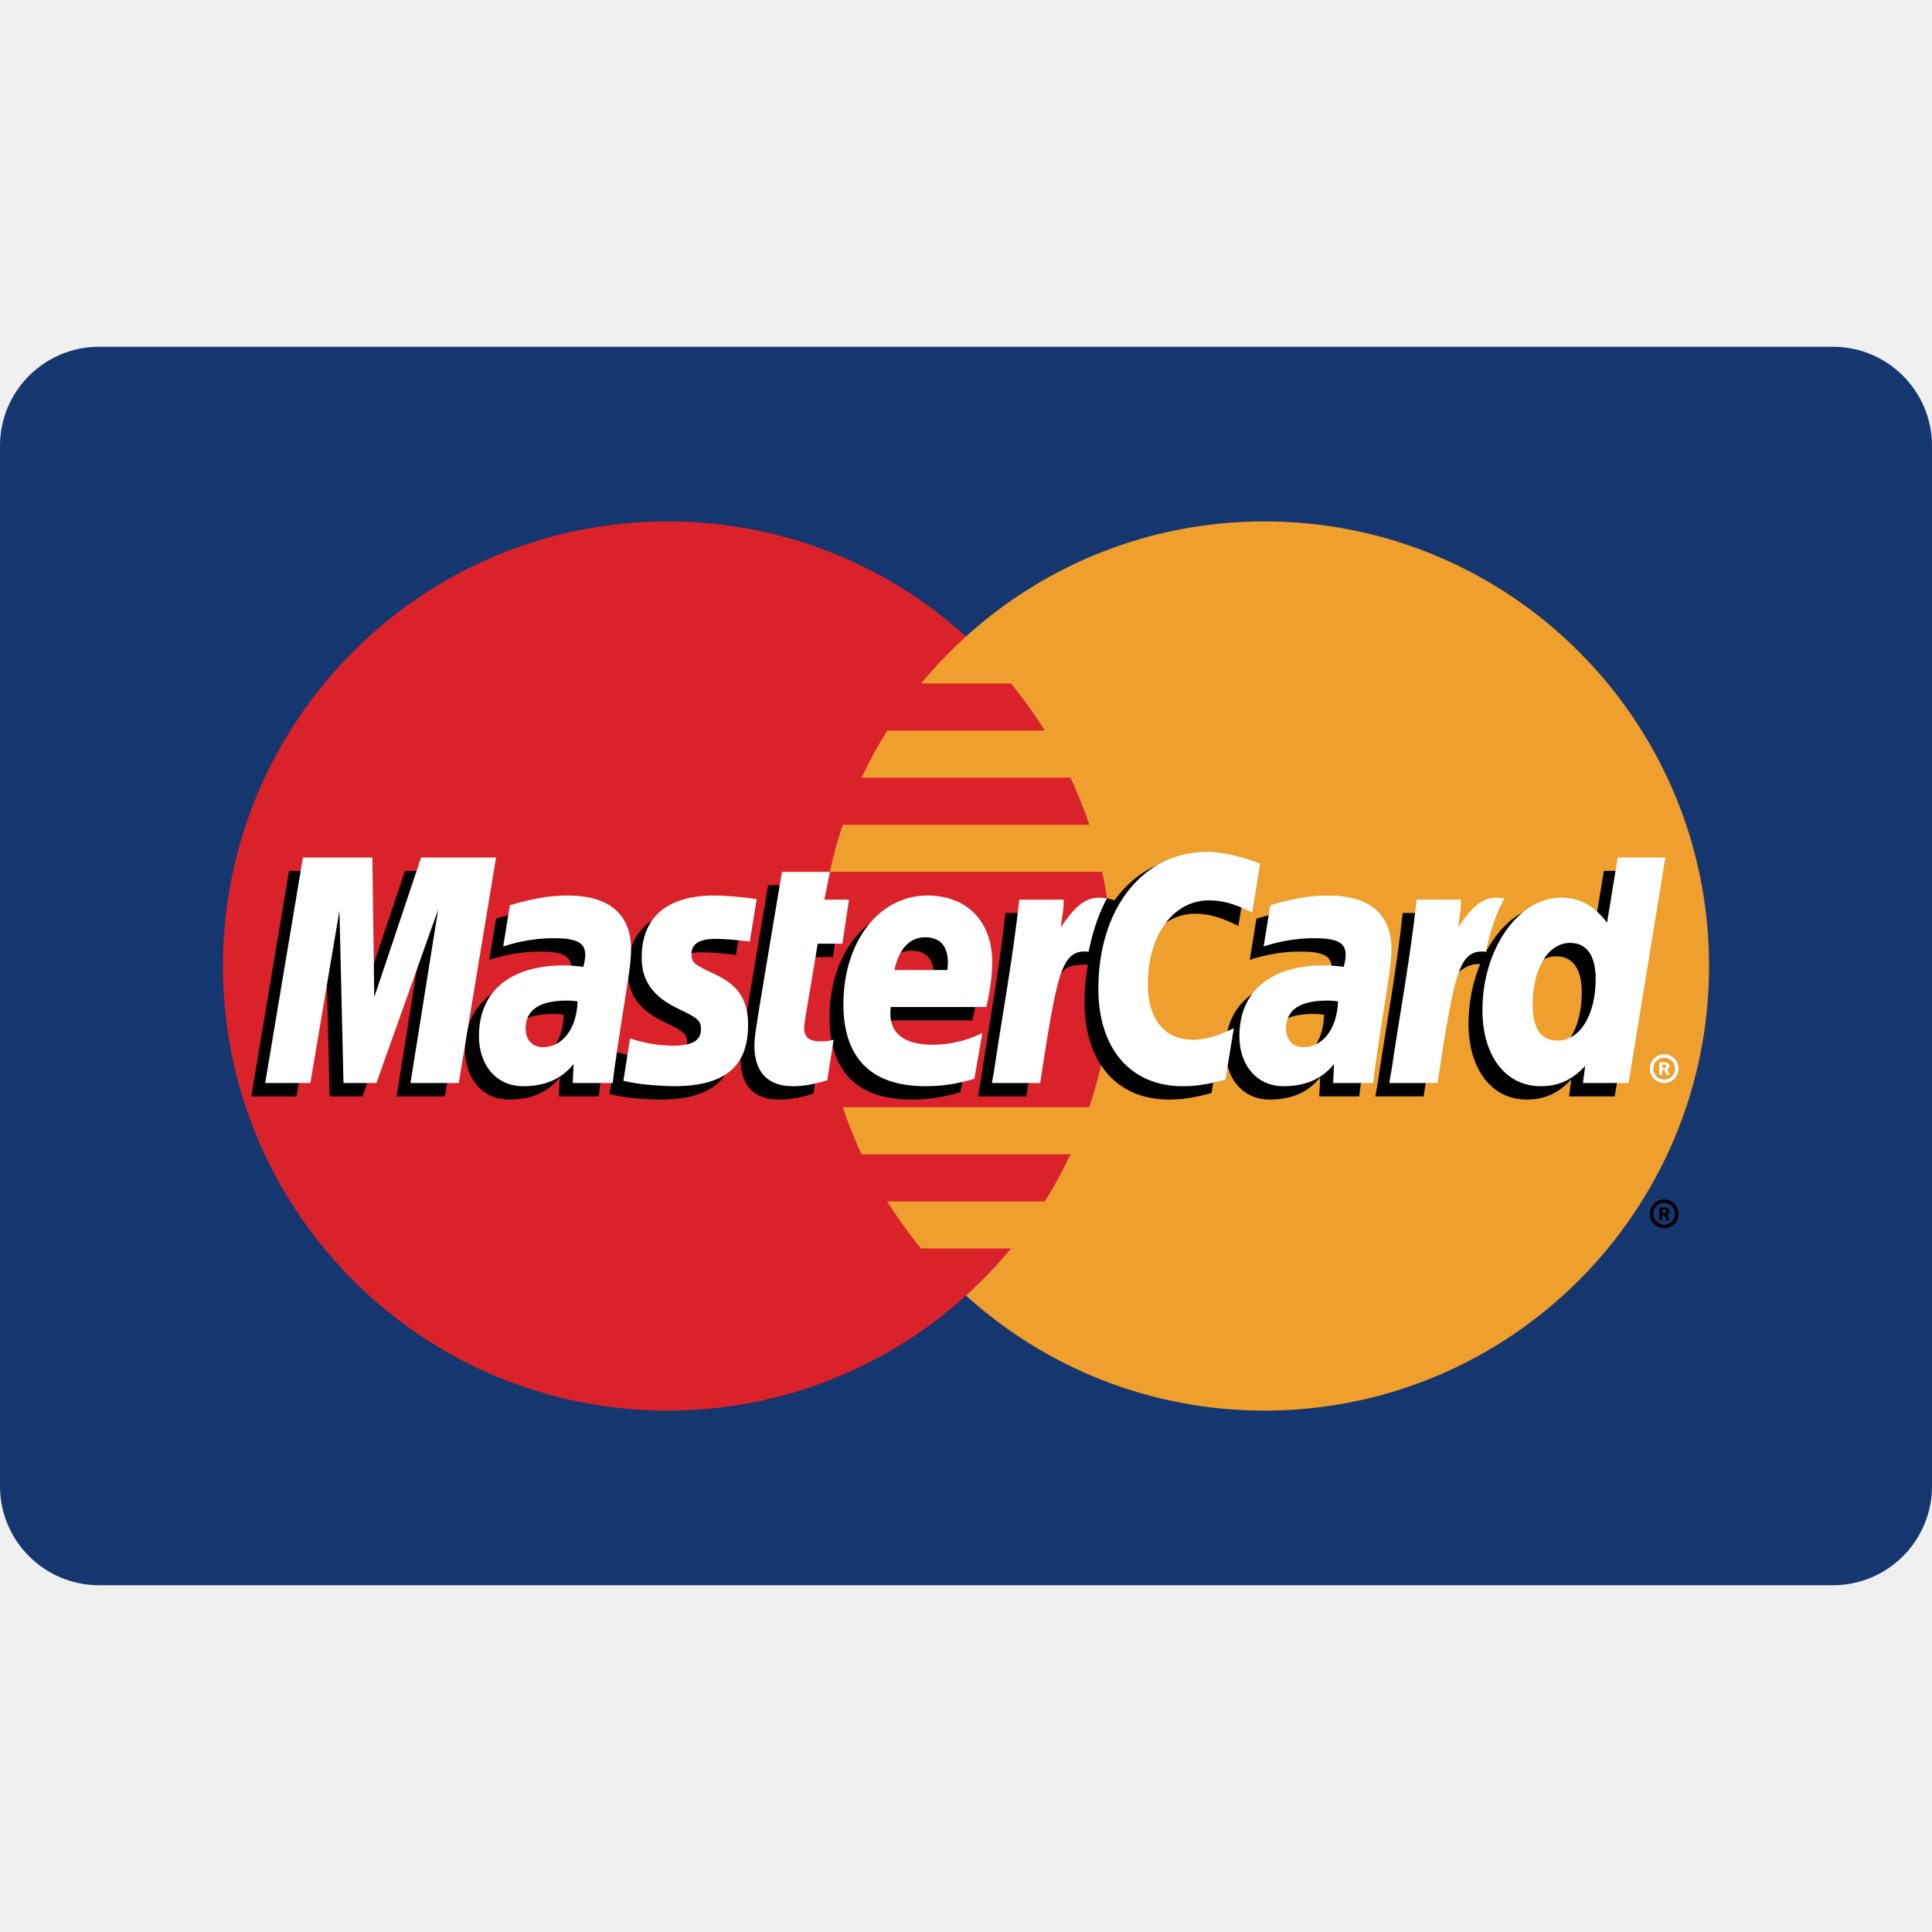
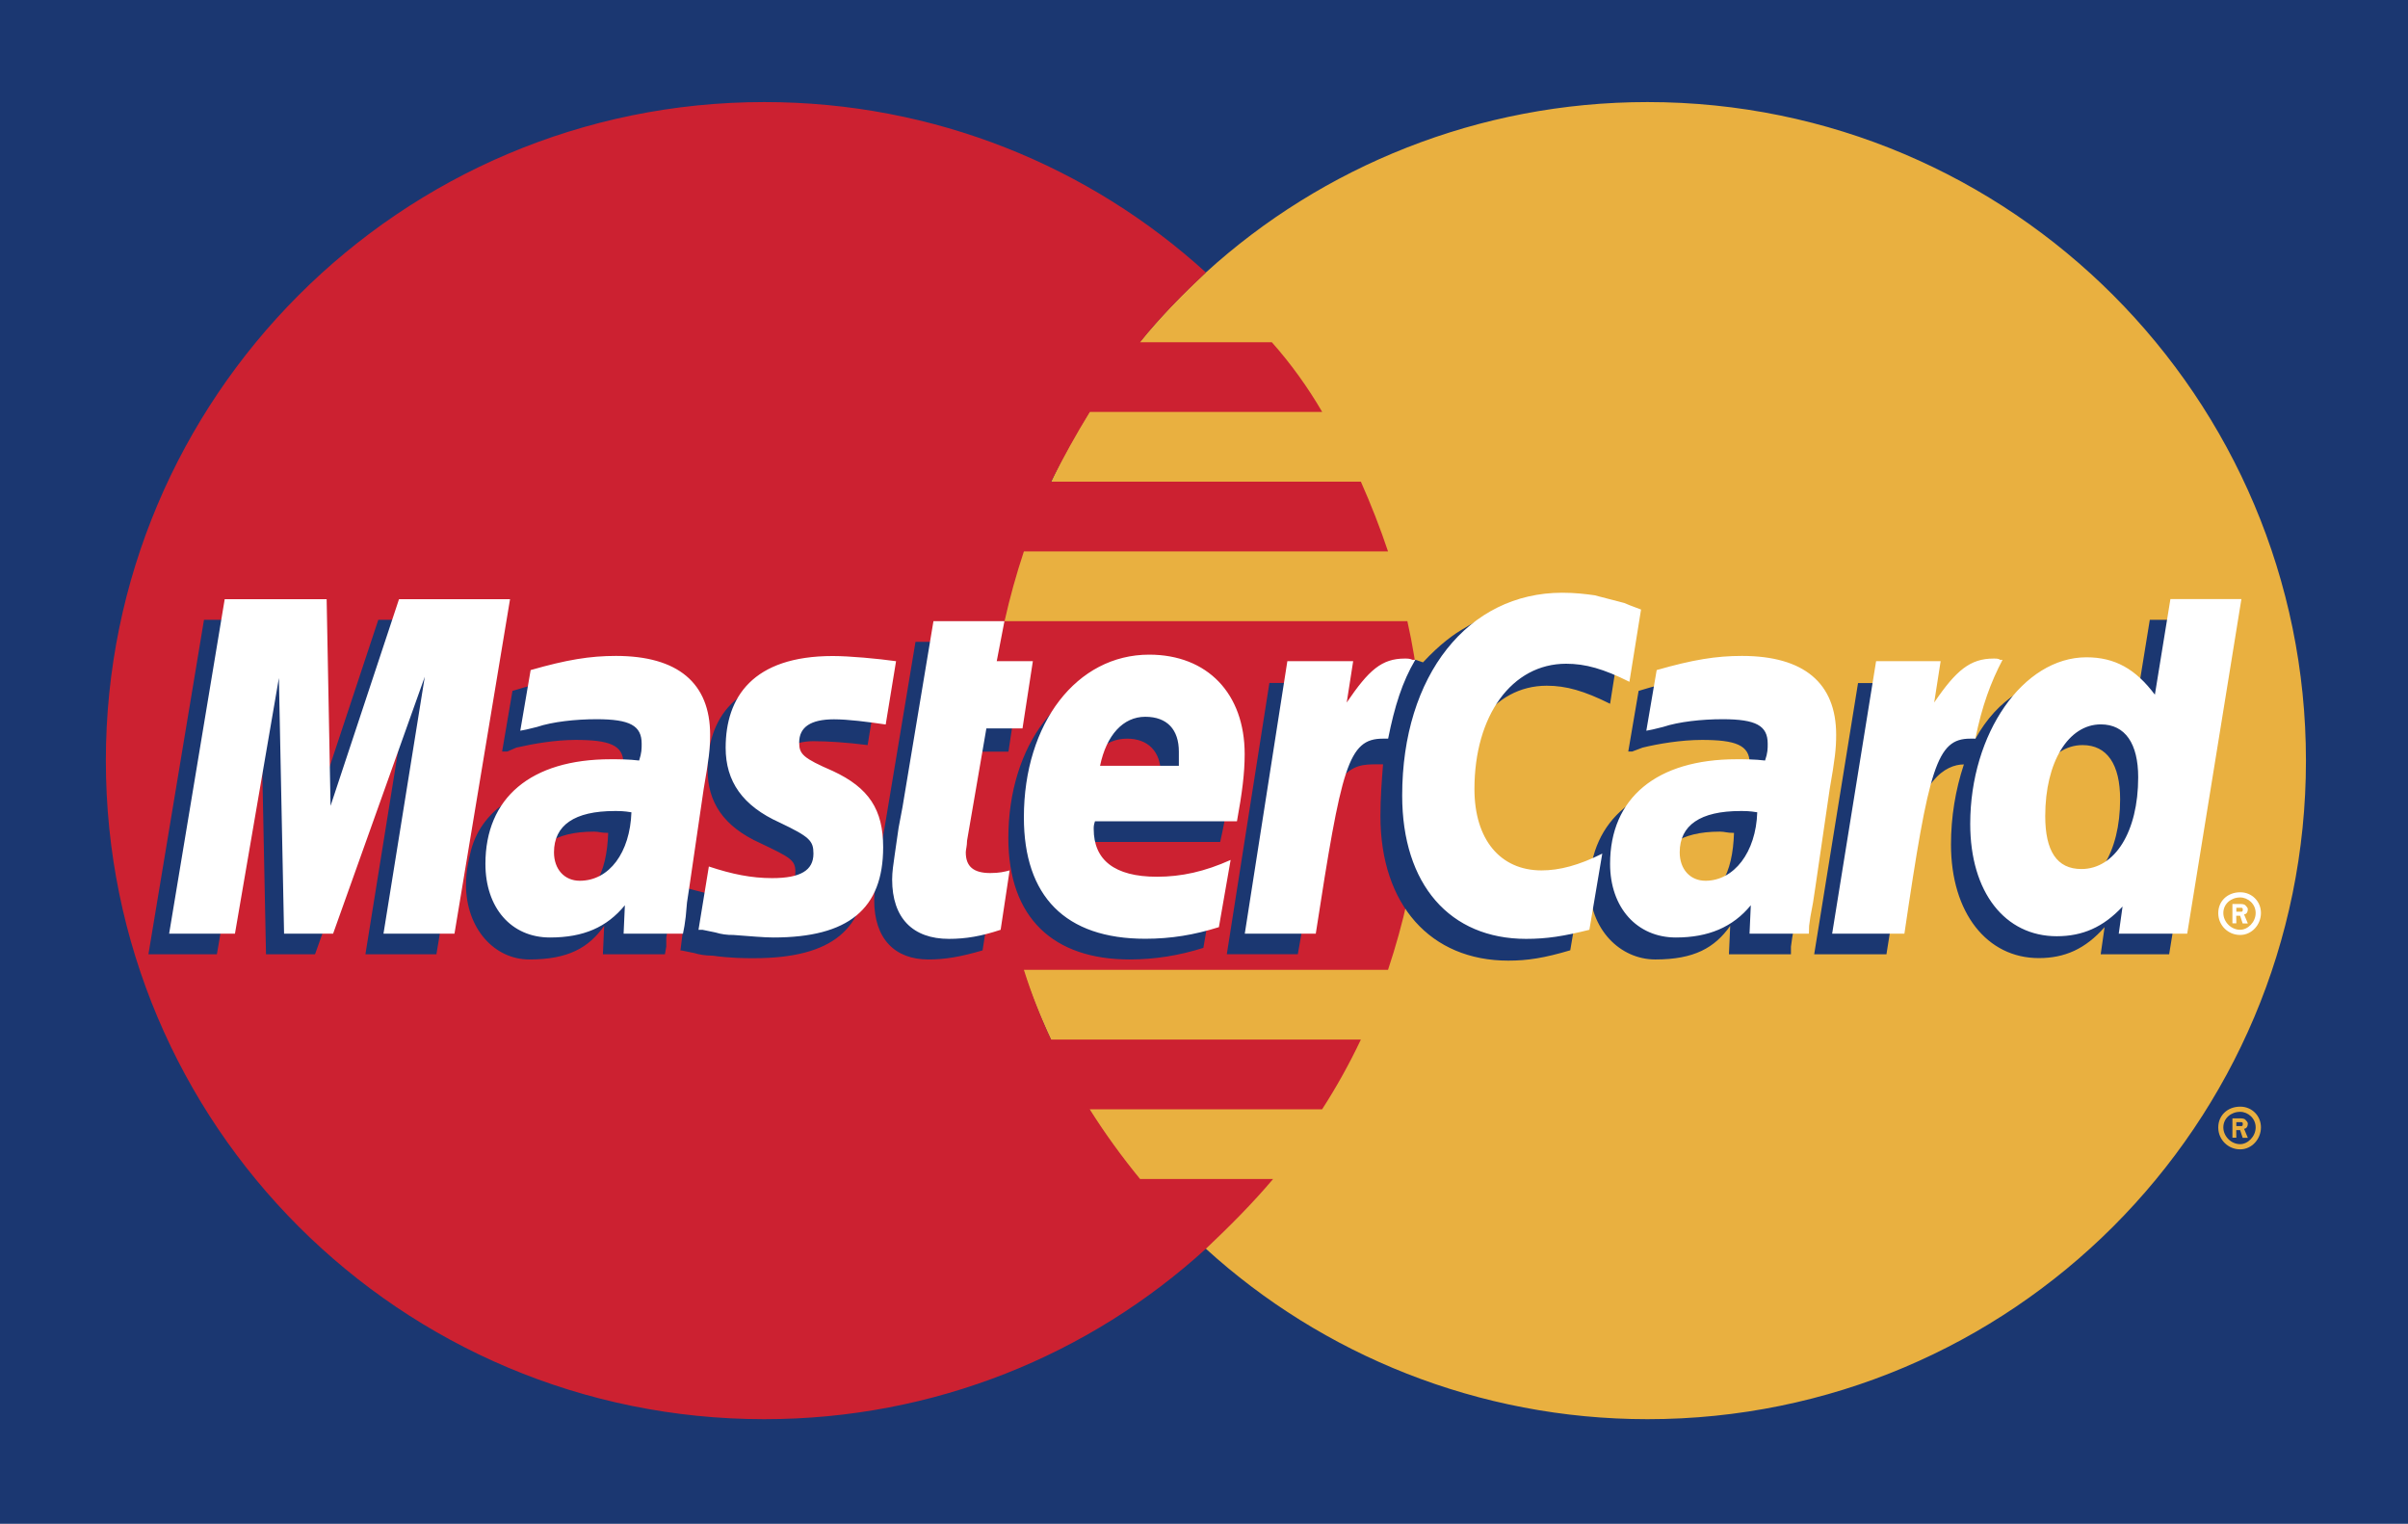
- <svg xmlns="http://www.w3.org/2000/svg" width="800px" height="800px" viewBox="0 -140 780 780" enable-background="new 0 0 780 500" version="1.1" xml:space="preserve">
-   <path d="M40,0h700c22.092,0,40,17.909,40,40v420c0,22.092-17.908,40-40,40H40c-22.091,0-40-17.908-40-40V40   C0,17.909,17.909,0,40,0z" fill="#16366F" />
-   <path d="m449.01 250c0 99.143-80.37 179.5-179.51 179.5s-179.5-80.361-179.5-179.5c0-99.133 80.362-179.5 179.5-179.5 99.137 0 179.51 80.37 179.51 179.5" fill="#D9222A" />
-   <path d="m510.49 70.496c-46.38 0-88.643 17.596-120.5 46.466-6.49 5.889-12.548 12.237-18.125 18.996h36.266c4.966 6.037 9.536 12.388 13.685 19.013h-63.635c-3.827 6.121-7.28 12.469-10.341 19.008h84.312c2.893 6.185 5.431 12.53 7.6 19.004h-99.512c-2.091 6.235-3.832 12.581-5.217 19.009h109.94c2.689 12.49 4.044 25.231 4.041 38.008 0 19.934-3.254 39.113-9.254 57.02h-99.512c2.164 6.479 4.7 12.825 7.595 19.01h84.317c-3.064 6.54-6.52 12.889-10.347 19.013h-63.625c4.154 6.629 8.73 12.979 13.685 18.996h36.258c-5.57 6.772-11.63 13.126-18.13 19.012 31.86 28.867 74.118 46.454 120.5 46.454 99.138-1e-3 179.51-80.362 179.51-179.5 0-99.13-80.37-179.5-179.51-179.5" fill="#EE9F2D" />
-   <path d="m666.08 350.06c0-3.201 2.592-5.801 5.796-5.801s5.796 2.6 5.796 5.801c0 3.199-2.592 5.799-5.796 5.799-3.202-1e-3 -5.797-2.598-5.796-5.799zm5.796 4.408c2.435-1e-3 4.407-1.975 4.408-4.408 0-2.433-1.972-4.404-4.404-4.404h-4e-3c-2.429-4e-3 -4.4 1.963-4.404 4.392v0.013c-3e-3 2.432 1.967 4.406 4.399 4.408 1e-3 -1e-3 3e-3 -1e-3 5e-3 -1e-3zm-0.783-1.86h-1.188v-5.094h2.149c0.45 0 0.908 0 1.305 0.254 0.413 0.278 0.646 0.77 0.646 1.278 0 0.57-0.337 1.104-0.883 1.312l0.937 2.25h-1.315l-0.78-2.016h-0.87v2.016h-1e-3zm0-2.89h0.658c0.246 0 0.504 0.02 0.725-0.1 0.196-0.125 0.296-0.359 0.296-0.584 0-0.195-0.12-0.42-0.288-0.516-0.207-0.131-0.536-0.101-0.758-0.101h-0.633v1.301zm-443.5-80.063c-2.045-0.237-2.945-0.301-4.35-0.301-11.045 0-16.637 3.789-16.637 11.268 0 4.611 2.73 7.546 6.987 7.546 7.938 0 13.659-7.56 14-18.513zm14.171 32.996h-16.146l0.371-7.676c-4.925 6.067-11.496 8.95-20.425 8.95-10.562 0-17.804-8.25-17.804-20.229 0-18.024 12.596-28.54 34.217-28.54 2.208 0 5.041 0.2 7.941 0.569 0.605-2.441 0.763-3.486 0.763-4.8 0-4.908-3.396-6.738-12.5-6.738-9.533-0.108-17.396 2.271-20.625 3.334 0.204-1.23 2.7-16.658 2.7-16.658 9.712-2.846 16.117-3.917 23.325-3.917 16.733 0 25.596 7.512 25.58 21.712 0.032 3.805-0.597 8.5-1.58 14.671-1.692 10.731-5.32 33.718-5.817 39.322zm-62.158 0h-19.488l11.163-69.997-24.925 69.997h-13.28l-1.64-69.597-11.734 69.597h-18.242l15.238-91.054h28.02l1.7 50.966 17.092-50.966h31.167l-15.071 91.054m354.98-32.996c-2.037-0.237-2.942-0.301-4.342-0.301-11.041 0-16.634 3.789-16.634 11.268 0 4.611 2.726 7.546 6.983 7.546 7.939 0 13.664-7.56 13.993-18.513zm14.183 32.996h-16.145l0.365-7.676c-4.925 6.067-11.5 8.95-20.42 8.95-10.566 0-17.8-8.25-17.8-20.229 0-18.024 12.587-28.54 34.212-28.54 2.208 0 5.037 0.2 7.934 0.569 0.604-2.441 0.763-3.486 0.763-4.8 0-4.908-3.392-6.738-12.496-6.738-9.533-0.108-17.388 2.271-20.63 3.334 0.205-1.23 2.709-16.658 2.709-16.658 9.713-2.846 16.113-3.917 23.312-3.917 16.741 0 25.604 7.512 25.588 21.712 0.032 3.805-0.597 8.5-1.58 14.671-1.682 10.731-5.32 33.718-5.812 39.322zm-220.39-1.125c-5.334 1.68-9.492 2.399-14 2.399-9.963 0-15.4-5.725-15.4-16.267-0.142-3.27 1.433-11.879 2.67-19.737 1.125-6.917 8.45-50.53 8.45-50.53h19.371l-2.262 11.209h11.7l-2.643 17.796h-11.742c-2.25 14.083-5.454 31.625-5.491 33.95 0 3.817 2.037 5.483 6.67 5.483 2.221 0 3.941-0.226 5.255-0.7l-2.578 16.397m59.391-0.6c-6.654 2.033-13.075 3.017-19.879 3-21.683-0.021-32.987-11.346-32.987-33.032 0-25.313 14.38-43.947 33.9-43.947 15.97 0 26.17 10.433 26.17 26.796 0 5.429-0.7 10.729-2.387 18.212h-38.575c-1.304 10.742 5.57 15.217 16.837 15.217 6.935 0 13.188-1.43 20.142-4.663l-3.221 18.417zm-10.887-43.9c0.107-1.543 2.054-13.217-9.013-13.217-6.171 0-10.583 4.704-12.38 13.217h21.393zm-123.42-5.017c0 9.367 4.541 15.825 14.841 20.676 7.892 3.709 9.113 4.809 9.113 8.17 0 4.617-3.48 6.7-11.192 6.7-5.812 0-11.22-0.907-17.458-2.92 0 0-2.563 16.32-2.68 17.101 4.43 0.966 8.38 1.861 20.28 2.19 20.562 0 30.058-7.829 30.058-24.75 0-10.175-3.975-16.146-13.737-20.633-8.171-3.75-9.109-4.588-9.109-8.046 0-4.004 3.238-6.046 9.538-6.046 3.825 0 9.05 0.408 14 1.113l2.775-17.175c-5.046-0.8-12.696-1.442-17.15-1.442-21.8 0-29.346 11.387-29.279 25.062m229.09-23.116c5.413 0 10.459 1.42 17.413 4.92l3.187-19.762c-2.854-1.12-12.904-7.7-21.416-7.7-13.042 0-24.066 6.47-31.82 17.15-11.31-3.746-15.959 3.825-21.659 11.367l-5.062 1.179c0.383-2.483 0.73-4.95 0.613-7.446h-17.896c-2.445 22.917-6.779 46.13-10.171 69.075l-0.884 4.976h19.496c3.254-21.143 5.038-34.681 6.121-43.842l7.342-4.084c1.096-4.08 4.529-5.458 11.416-5.292-0.926 5.008-1.389 10.09-1.383 15.184 0 24.225 13.071 39.308 34.05 39.308 5.404 0 10.042-0.712 17.221-2.657l3.431-20.76c-6.46 3.18-11.761 4.676-16.561 4.676-11.328 0-18.183-8.362-18.183-22.184-1e-3 -20.05 10.195-34.108 24.745-34.108" />
-   <path d="m185.21 297.24h-19.491l11.17-69.988-24.925 69.988h-13.282l-1.642-69.588-11.733 69.588h-18.243l15.238-91.042h28.02l0.788 56.362 18.904-56.362h30.267l-15.071 91.042" fill="#ffffff" />
-   <path d="m647.52 211.6l-4.319 26.308c-5.33-7.012-11.054-12.087-18.612-12.087-9.834 0-18.784 7.454-24.642 18.425-8.158-1.692-16.597-4.563-16.597-4.563l-4e-3 0.067c0.658-6.133 0.92-9.875 0.862-11.146h-17.9c-2.437 22.917-6.77 46.13-10.157 69.075l-0.893 4.976h19.492c2.633-17.097 4.65-31.293 6.133-42.551 6.659-6.017 9.992-11.267 16.721-10.917-2.979 7.206-4.725 15.504-4.725 24.017 0 18.513 9.367 30.725 23.534 30.725 7.141 0 12.62-2.462 17.966-8.17l-0.912 6.884h18.433l14.842-91.043h-19.222zm-24.37 73.942c-6.634 0-9.983-4.909-9.983-14.597 0-14.553 6.271-24.875 15.112-24.875 6.695 0 10.32 5.104 10.32 14.508 1e-3 14.681-6.369 24.964-15.449 24.964z" />
-   <path d="m233.19 264.26c-2.042-0.236-2.946-0.3-4.346-0.3-11.046 0-16.634 3.788-16.634 11.267 0 4.604 2.73 7.547 6.98 7.547 7.945-1e-3 13.666-7.559 14-18.514zm14.179 32.984h-16.146l0.367-7.663c-4.921 6.054-11.5 8.95-20.421 8.95-10.567 0-17.804-8.25-17.804-20.229 0-18.032 12.591-28.542 34.216-28.542 2.209 0 5.042 0.2 7.938 0.571 0.604-2.442 0.762-3.487 0.762-4.808 0-4.908-3.391-6.73-12.496-6.73-9.537-0.108-17.395 2.272-20.629 3.322 0.204-1.226 2.7-16.638 2.7-16.638 9.709-2.858 16.121-3.93 23.321-3.93 16.738 0 25.604 7.518 25.588 21.705 0.029 3.82-0.605 8.512-1.584 14.675-1.687 10.725-5.32 33.725-5.812 39.317zm261.38-88.592l-3.192 19.767c-6.95-3.496-12-4.921-17.407-4.921-14.551 0-24.75 14.058-24.75 34.107 0 13.821 6.857 22.181 18.183 22.181 4.8 0 10.096-1.492 16.554-4.677l-3.42 20.75c-7.184 1.959-11.816 2.672-17.226 2.672-20.976 0-34.05-15.084-34.05-39.309 0-32.55 18.059-55.3 43.888-55.3 8.507 1e-3 18.562 3.609 21.42 4.73m31.442 55.608c-2.041-0.236-2.941-0.3-4.346-0.3-11.042 0-16.634 3.788-16.634 11.267 0 4.604 2.729 7.547 6.984 7.547 7.937-1e-3 13.662-7.559 13.996-18.514zm14.179 32.984h-16.15l0.37-7.663c-4.924 6.054-11.5 8.95-20.42 8.95-10.563 0-17.804-8.25-17.804-20.229 0-18.032 12.595-28.542 34.212-28.542 2.213 0 5.042 0.2 7.941 0.571 0.601-2.442 0.763-3.487 0.763-4.808 0-4.908-3.392-6.73-12.496-6.73-9.533-0.108-17.396 2.272-20.629 3.322 0.204-1.226 2.704-16.638 2.704-16.638 9.709-2.858 16.116-3.93 23.316-3.93 16.742 0 25.604 7.518 25.583 21.705 0.034 3.82-0.595 8.512-1.579 14.675-1.682 10.725-5.324 33.725-5.811 39.317zm-220.39-1.122c-5.338 1.68-9.496 2.409-14 2.409-9.963 0-15.4-5.726-15.4-16.266-0.138-3.281 1.437-11.881 2.675-19.738 1.12-6.926 8.446-50.533 8.446-50.533h19.367l-2.259 11.212h9.942l-2.646 17.788h-9.975c-2.25 14.091-5.463 31.619-5.496 33.949 0 3.83 2.042 5.483 6.671 5.483 2.22 0 3.938-0.217 5.254-0.692l-2.579 16.388m59.392-0.591c-6.65 2.033-13.08 3.013-19.88 3-21.684-0.021-32.987-11.346-32.987-33.033 0-25.321 14.38-43.95 33.9-43.95 15.97 0 26.17 10.429 26.17 26.8 0 5.433-0.7 10.733-2.382 18.212h-38.575c-1.306 10.741 5.569 15.221 16.837 15.221 6.93 0 13.188-1.434 20.137-4.676l-3.22 18.426zm-10.892-43.912c0.117-1.538 2.059-13.217-9.013-13.217-6.166 0-10.579 4.717-12.375 13.217h21.388zm-123.42-5.004c0 9.365 4.542 15.816 14.842 20.675 7.891 3.708 9.112 4.812 9.112 8.17 0 4.617-3.483 6.7-11.187 6.7-5.817 0-11.225-0.908-17.467-2.92 0 0-2.554 16.32-2.67 17.1 4.42 0.967 8.374 1.85 20.274 2.191 20.567 0 30.059-7.829 30.059-24.746 0-10.18-3.971-16.15-13.738-20.637-8.167-3.758-9.112-4.583-9.112-8.046 0-4 3.245-6.058 9.541-6.058 3.821 0 9.046 0.42 14.004 1.125l2.771-17.18c-5.041-0.8-12.691-1.441-17.146-1.441-21.804 0-29.345 11.379-29.283 25.067m398.45 50.629h-18.437l0.917-6.893c-5.347 5.717-10.825 8.18-17.967 8.18-14.168 0-23.53-12.213-23.53-30.725 0-24.63 14.521-45.393 31.709-45.393 7.558 0 13.28 3.088 18.604 10.096l4.325-26.308h19.221l-14.842 91.043zm-28.745-17.109c9.075 0 15.45-10.283 15.45-24.953 0-9.405-3.63-14.509-10.325-14.509-8.838 0-15.116 10.317-15.116 24.875-1e-3 9.686 3.357 14.587 9.991 14.587zm-56.843-56.929c-2.439 22.917-6.773 46.13-10.162 69.063l-0.891 4.975h19.491c6.971-45.275 8.658-54.117 19.588-53.009 1.742-9.266 4.982-17.383 7.399-21.479-8.163-1.7-12.721 2.913-18.688 11.675 0.471-3.787 1.334-7.466 1.163-11.225h-17.9m-160.42 0c-2.446 22.917-6.78 46.13-10.167 69.063l-0.887 4.975h19.5c6.962-45.275 8.646-54.117 19.569-53.009 1.75-9.266 4.992-17.383 7.4-21.479-8.154-1.7-12.716 2.913-18.678 11.675 0.47-3.787 1.325-7.466 1.162-11.225h-17.899m254.57 68.242c0-3.214 2.596-5.8 5.796-5.8 3.197-3e-3 5.792 2.587 5.795 5.785v0.015c-1e-3 3.2-2.595 5.794-5.795 5.796-3.2-2e-3 -5.794-2.596-5.796-5.796zm5.796 4.404c2.432 1e-3 4.403-1.97 4.403-4.401v-2e-3c3e-3 -2.433-1.968-4.406-4.399-4.408h-4e-3c-2.435 1e-3 -4.408 1.974-4.409 4.408 3e-3 2.432 1.976 4.403 4.409 4.403zm-0.784-1.87h-1.188v-5.084h2.154c0.446 0 0.908 8e-3 1.296 0.254 0.416 0.283 0.654 0.767 0.654 1.274 0 0.575-0.338 1.113-0.888 1.317l0.941 2.236h-1.319l-0.78-2.008h-0.87v2.008 3e-3zm0-2.88h0.654c0.245 0 0.513 0.018 0.729-0.1 0.195-0.125 0.295-0.361 0.295-0.587-9e-3 -0.21-0.115-0.404-0.287-0.524-0.204-0.117-0.542-0.085-0.763-0.085h-0.629v1.296h1e-3z" fill="#ffffff" />
+ <svg xmlns="http://www.w3.org/2000/svg" version="1.1" id="Layer_1" x="0px" y="0px" width="2279.4px" height="1442.2px" viewBox="0 0 2279.4 1442.2" style="enable-background:new 0 0 2279.4 1442.2;" xml:space="preserve">
+   <style type="text/css">
+ 	.st0{fill-rule:evenodd;clip-rule:evenodd;fill:#1B3771;}
+ 	.st1{fill-rule:evenodd;clip-rule:evenodd;fill:#E9B040;}
+ 	.st2{fill-rule:evenodd;clip-rule:evenodd;fill:#CC2131;}
+ 	.st3{fill-rule:evenodd;clip-rule:evenodd;fill:#FFFFFF;}
+ </style>
+   <g>
+     <path class="st0" d="M0,1442.2h2279.4V0H0V1442.2L0,1442.2z" />
+     <path class="st1" d="M1141.5,1181.9c110,100.2,257.9,161.3,418,161.3c344.7,0,623.3-278.7,623.3-623.3   c0-343.4-278.6-623.3-623.3-623.3c-160.1,0-308,61.1-418,161.3c-125.9,114.9-205.3,278.7-205.3,462   C936.2,903.2,1015.6,1068.2,1141.5,1181.9L1141.5,1181.9z" />
+     <path class="st1" d="M2099.8,1067c0-11,8.5-19.6,20.8-19.6c11,0,19.6,8.6,19.6,19.6c0,11-8.6,20.8-19.6,20.8   c-11.4,0.1-20.7-9.1-20.8-20.4C2099.8,1067.2,2099.8,1067.1,2099.8,1067z M2120.5,1082.9c7.3,0,14.7-7.3,14.7-15.9   c0-8.6-7.3-14.7-14.7-14.7c-8.6,0-15.9,6.1-15.9,14.7C2104.6,1075.5,2112,1082.9,2120.5,1082.9z M2116.9,1076.8h-3.7v-18.3h7.3   c1.2,0,3.7,0,4.9,1.2c1.2,1.2,2.4,2.5,2.4,3.7c0,2.5-1.2,4.9-3.6,4.9l3.6,8.6h-4.9l-2.4-7.3h-3.7L2116.9,1076.8L2116.9,1076.8z    M2116.9,1065.8h4.9c1.2,0,1.2-1.2,1.2-2.5c0,0,0-1.2-1.2-1.2h-4.9V1065.8L2116.9,1065.8z" />
+     <path class="st2" d="M1343.2,653.9c-2.5-22.2-6.1-44.2-11-66H950.9c5-22.3,11.1-44.3,18.3-66h344.7c-7.5-22.4-16.1-44.4-25.7-66   H994.9c11.3-22.5,23.5-44.5,36.7-66h220c-13.7-23.5-29.6-45.6-47.7-66h-124.7c18.3-23.2,40.3-45.2,62.3-66   c-110-100.2-256.7-161.3-418-161.3c-344.7,0-623.3,279.9-623.3,623.3c0,344.7,278.7,623.3,623.3,623.3c161.3,0,308-61.1,418-161.3   c22-20.8,44-42.8,63.6-66h-125.9c-17.2-21-33.2-43-47.7-66h220c13.7-21.2,25.9-43.2,36.7-66H994.9c-10-21.4-18.6-43.4-25.7-66   h344.7c7.2-21.7,13.4-43.7,18.3-66c4.9-22,8.5-44,11-66C1348.1,742,1348.1,697.7,1343.2,653.9L1343.2,653.9z" />
+     <path class="st3" d="M2099.8,864.1c0-11,8.5-19.6,20.8-19.6c11,0,19.6,8.6,19.6,19.6s-8.6,20.8-19.6,20.8   c-11.4,0.1-20.7-9-20.8-20.4C2099.8,864.3,2099.8,864.2,2099.8,864.1z M2120.5,880c7.3,0,14.7-7.3,14.7-15.9   c0-8.6-7.3-14.7-14.7-14.7c-8.6,0-15.9,6.1-15.9,14.7C2104.6,872.6,2112,880,2120.5,880z M2116.9,873.9h-3.7v-18.3h7.3   c1.2,0,3.7,0,4.9,1.2c1.2,1.2,2.4,2.5,2.4,3.7c0,2.5-1.2,4.9-3.6,4.9l3.6,8.6h-4.9l-2.4-7.3h-3.7L2116.9,873.9L2116.9,873.9z    M2116.9,862.9h4.9c1.2,0,1.2-1.2,1.2-2.5c0,0,0-1.2-1.2-1.2h-4.9V862.9L2116.9,862.9z" />
+     <path class="st0" d="M930.1,899.5c-20.8,6.1-35.4,8.6-51.3,8.6c-31.8,0-51.3-19.6-51.3-56.2c0-7.3,1.2-14.7,2.4-23.2l3.7-24.4   l3.7-20.8l29.3-176h64.8l-7.3,39.1h40.3l-9.8,64.8h-40.3l-18.3,105.1c0,3.7-1.2,7.3-1.2,9.8c0,13.4,7.3,19.6,23.2,19.6   c8.6,0,13.4-1.2,20.8-2.5L930.1,899.5L930.1,899.5z M1139.1,897.1c-22.5,7.2-46,11-69.7,11c-72.1,0-114.9-39.1-114.9-114.9   c0-88,50.1-154,118.6-154c55,0,90.4,36.7,90.4,94.1c0,18.3-2.4,36.7-8.5,63.6h-134.5v7.3c0,30.5,19.6,45.2,58.7,45.2   c24.4,0,46.4-4.9,70.9-15.9L1139.1,897.1L1139.1,897.1z M1098.8,744.3v-12.2c0-20.8-12.2-33-31.8-33c-22,0-36.7,15.9-42.8,45.2   L1098.8,744.3L1098.8,744.3L1098.8,744.3z M413.1,903.2h-67.2L385,660l-86.8,243.2h-46.4l-4.9-242l-41.6,242h-64.8l52.6-316.6h96.5   l3.7,195.6l64.8-195.6h107.6L413.1,903.2z M575.7,788.3c-7.3,0-8.6-1.2-13.4-1.2c-37.9,0-57.4,14.7-57.4,39.1   c0,17.1,9.8,26.9,24.4,26.9C562.2,853.1,574.4,826.2,575.7,788.3L575.7,788.3z M629.4,903.2h-58.7l1.2-26.9   c-14.7,20.8-34.2,31.8-70.9,31.8c-33,0-59.9-29.3-59.9-70.9c0-12.2,2.4-23.2,4.9-33c11-40.3,51.3-64.8,112.4-66   c7.3,0,19.6,0,29.3,1.2c2.4-8.5,2.4-12.2,2.4-17.1c0-17.1-13.4-22-45.2-22c-19.6,0-40.3,3.7-56.2,7.3l-8.5,3.7h-4.9l9.8-57.4   c31.8-9.8,53.8-13.4,78.2-13.4c58.7,0,89.2,25.7,89.2,75.8c0,12.2,1.2,22-3.7,50.1L635.5,858l-2.4,15.9l-2.4,13.4v8.6L629.4,903.2   L629.4,903.2z M1464.2,649c18.3,0,35.4,4.9,59.9,17.1l11-69.7c-6.1-2.4-7.3-2.4-15.9-6.1l-28.1-6.1c-8.6-2.4-18.3-3.7-30.5-3.7   c-33,0-52.6,0-73.3,13.4c-11,6.1-24.4,15.9-40.3,33l-7.3-2.5l-69.7,48.9l3.7-26.9h-72.1l-40.3,256.7h67.2l24.4-138.1   c0,0,9.8-19.6,14.7-25.7c12.2-15.9,23.2-15.9,36.7-15.9h4.9c-1.2,14.7-2.5,31.8-2.5,48.9c0,84.3,47.7,136.9,121,136.9   c18.3,0,34.2-2.5,58.7-9.8l12.2-72.1c-22,11-40.3,15.9-57.4,15.9c-39.1,0-62.3-28.1-62.3-77C1378.6,697.9,1412.9,649,1464.2,649   L1464.2,649z M2035,586.6l-14.7,90.5c-15.9-24.4-35.4-35.4-61.1-35.4c-35.4,0-68.4,19.6-89.2,57.4l-42.8-25.7l3.7-26.9h-72.1   l-41.5,256.7h68.4l22-138.1c0,0,17.1-19.6,22-25.7c9.8-12.2,20.8-15.9,29.3-15.9c-8.1,24.4-12.2,50-12.2,75.8   c0,64.8,34.2,107.5,83.1,107.5c24.4,0,44-8.5,62.3-29.3l-3.7,25.7h64.8l51.3-316.6L2035,586.6L2035,586.6L2035,586.6z    M1953.1,842.1c-23.2,0-34.2-15.9-34.2-50.1c0-50.1,20.8-86.8,52.5-86.8c23.2,0,35.5,18.3,35.5,51.3   C2006.9,806.7,1984.9,842.1,1953.1,842.1L1953.1,842.1z M1641.4,788.3c-7.3,0-8.5-1.2-13.4-1.2c-37.9,0-57.5,14.7-57.5,39.1   c0,17.1,9.8,26.9,24.4,26.9C1628,853.1,1640.2,826.2,1641.4,788.3L1641.4,788.3z M1695.2,903.2h-58.6l1.2-26.9   c-14.7,20.8-34.2,31.8-70.9,31.8c-33,0-62.3-28.1-62.3-70.9c1.2-61.1,46.4-99,119.8-99c7.3,0,19.6,0,29.3,1.2   c2.5-8.5,2.5-12.2,2.5-17.1c0-17.1-13.4-22-45.2-22c-19.6,0-41.5,3.7-56.2,7.3l-9.8,3.7h-3.7l9.8-57.4   c31.8-9.8,53.8-13.4,78.2-13.4c58.7,0,89.2,25.7,89.2,75.8c0,12.2,1.2,22-3.7,50.1l-13.4,91.7l-2.5,15.9l-2.4,13.4l-1.2,8.6V903.2z    M770,701.5c13.4,0,31.8,1.2,51.3,3.7l9.8-59.9c-19.6-2.4-45.2-4.9-61.1-4.9c-74.6,0-100.2,40.3-100.2,88   c0,30.5,14.7,53.8,50.1,69.7c28.1,13.4,33,15.9,33,26.9c0,15.9-14.7,25.7-41.6,25.7c-19.5,0-37.9-3.7-59.9-9.8l-7.3,58.7h1.2   l12.2,2.5c3.7,1.2,9.8,2.4,17.1,2.4c17.1,2.4,30.5,2.4,39.1,2.4c74.6,0,106.3-28.1,106.3-85.5c0-35.4-17.1-56.2-51.3-70.9   C740.7,737,737,735.8,737,723.5C737,711.3,749.2,701.5,770,701.5L770,701.5z" />
+     <path class="st3" d="M1553.4,576.9l-11,68.4c-24.4-12.2-41.5-17.1-59.9-17.1c-51.3,0-86.8,48.9-86.8,118.6c0,47.7,24.4,77,63.5,77   c17.1,0,35.5-4.9,57.5-15.9l-12.2,72.1c-24.4,6.1-40.3,8.6-59.9,8.6c-72.1,0-117.3-51.3-117.3-135.7   c0-113.7,62.3-191.9,151.5-191.9c12.2,0,22,1.2,30.6,2.4l28.1,7.3C1546.1,574.4,1547.3,574.4,1553.4,576.9L1553.4,576.9z    M1337.1,624.5c-2.5-1.2-4.9-1.2-7.3-1.2c-22,0-34.2,11-55,41.6l6.1-39.1h-62.3l-40.3,257.9h67.2c24.4-157.7,30.5-184.6,63.6-184.6   h4.9c6.1-30.6,13.4-53.8,25.7-74.6L1337.1,624.5L1337.1,624.5L1337.1,624.5z M947.2,880c-18.3,6.1-33,8.6-48.9,8.6   c-34.2,0-53.8-19.6-53.8-56.2c0-7.3,1.2-14.7,2.4-23.2l3.7-25.7l3.7-19.6l29.3-176h67.2l-7.3,37.9h34.2l-9.8,63.6h-34.2   l-18.3,106.3c0,4.9-1.2,8.6-1.2,11c0,13.4,7.3,19.6,23.2,19.6c8.6,0,13.4-1.2,18.3-2.5L947.2,880L947.2,880z M686.9,707.7   c0,31.8,15.9,55,51.3,70.9c28.1,13.4,31.8,17.1,31.8,29.3c0,15.9-12.2,23.2-39.1,23.2c-19.6,0-37.9-3.7-59.9-11l-9.8,59.9h3.7   l12.2,2.5c5.5,1.7,11.3,2.5,17.1,2.4c15.9,1.2,29.3,2.4,37.9,2.4c70.9,0,103.9-26.9,103.9-85.5c0-35.4-13.4-56.2-47.7-72.1   c-28.1-12.2-31.8-15.9-31.8-26.9c0-14.7,11-22,33-22c13.4,0,31.8,2.4,48.9,4.9l9.8-59.9c-17.1-2.4-44-4.9-59.9-4.9   C712.5,620.9,686.9,660,686.9,707.7L686.9,707.7z M2070.4,883.7h-64.8l3.6-25.7c-18.3,19.6-37.9,28.1-62.3,28.1   c-48.9,0-81.9-41.5-81.9-106.3c0-85.6,50.1-157.7,110-157.7c26.9,0,46.5,11,64.8,35.4l14.7-90.5h67.2L2070.4,883.7L2070.4,883.7z    M1970.2,822.5c31.8,0,53.8-35.4,53.8-86.8c0-31.8-12.2-50.1-35.4-50.1c-30.5,0-52.6,35.4-52.6,86.8   C1936,805.4,1947,822.5,1970.2,822.5z M1153.8,877.5c-23.2,7.3-45.2,11-69.7,11c-75.8,0-114.9-40.3-114.9-114.9   c0-89.2,50.1-154,118.6-154c55,0,90.4,36.7,90.4,94.1c0,18.3-2.4,36.7-7.3,63.6h-134.4c-1.2,3.7-1.2,4.9-1.2,7.3   c0,29.3,19.6,45.2,59.9,45.2c23.2,0,45.2-4.9,69.7-15.9L1153.8,877.5z M1115.9,724.8v-13.4c0-20.8-11-33-31.8-33   s-36.7,17.1-42.8,46.4H1115.9L1115.9,724.8z M430.2,883.7H363l39.1-243.2l-86.8,243.2h-46.4l-4.9-242l-41.6,242h-62.3l52.6-316.6   h96.5l3.7,195.6l64.8-195.6h105.1L430.2,883.7L430.2,883.7z M597.7,768.8c-7.3-1.2-11-1.2-15.9-1.2c-37.9,0-57.4,13.4-57.4,39.1   c0,15.9,9.8,26.9,24.4,26.9C576.9,833.6,596.4,806.7,597.7,768.8L597.7,768.8z M646.5,883.7h-56.2l1.2-26.9   c-17.1,20.8-39.1,30.5-70.9,30.5c-36.7,0-61.1-28.1-61.1-69.7c0-62.3,42.8-99,118.6-99c7.3,0,17.1,0,26.9,1.2   c2.4-7.3,2.4-11,2.4-15.9c0-17.1-11-23.2-42.8-23.2c-19.6,0-41.6,2.4-56.2,7.3l-9.8,2.4l-6.1,1.2l9.8-57.4   c34.2-9.8,56.2-13.4,80.7-13.4c58.7,0,89.2,25.7,89.2,74.6c0,13.4-1.2,23.2-6.1,51.3l-13.4,91.7l-2.4,15.9l-1.2,13.4l-1.2,8.6   L646.5,883.7L646.5,883.7z M1663.4,768.8c-7.3-1.2-11-1.2-15.9-1.2c-37.9,0-57.5,13.4-57.5,39.1c0,15.9,9.8,26.9,24.4,26.9   C1641.4,833.6,1662.2,806.7,1663.4,768.8L1663.4,768.8z M1712.3,883.7h-56.2l1.2-26.9c-17.1,20.8-40.3,30.5-70.9,30.5   c-36.7,0-62.3-28.1-62.3-69.7c0-62.3,44-99,119.8-99c7.3,0,17.1,0,26.9,1.2c2.5-7.3,2.5-11,2.5-15.9c0-17.1-11-23.2-42.8-23.2   c-19.6,0-41.5,2.4-56.2,7.3l-9.8,2.4l-6.1,1.2l9.8-57.4c34.2-9.8,56.2-13.4,80.7-13.4c58.7,0,89.2,25.7,89.2,74.6   c0,13.4-1.2,23.2-6.1,51.3l-13.4,91.7l-2.4,15.9l-2.5,13.4l-1.2,8.6L1712.3,883.7L1712.3,883.7L1712.3,883.7z M1893.2,624.5   c-1.2-1.2-3.7-1.2-6.1-1.2c-22,0-35.4,11-56.2,41.6l6.1-39.1h-61.1l-41.6,257.9h68.4c23.2-157.7,30.6-184.6,62.3-184.6h4.9   c6.1-30.6,14.7-53.8,25.7-74.6L1893.2,624.5L1893.2,624.5L1893.2,624.5z" />
+   </g>
</svg>
